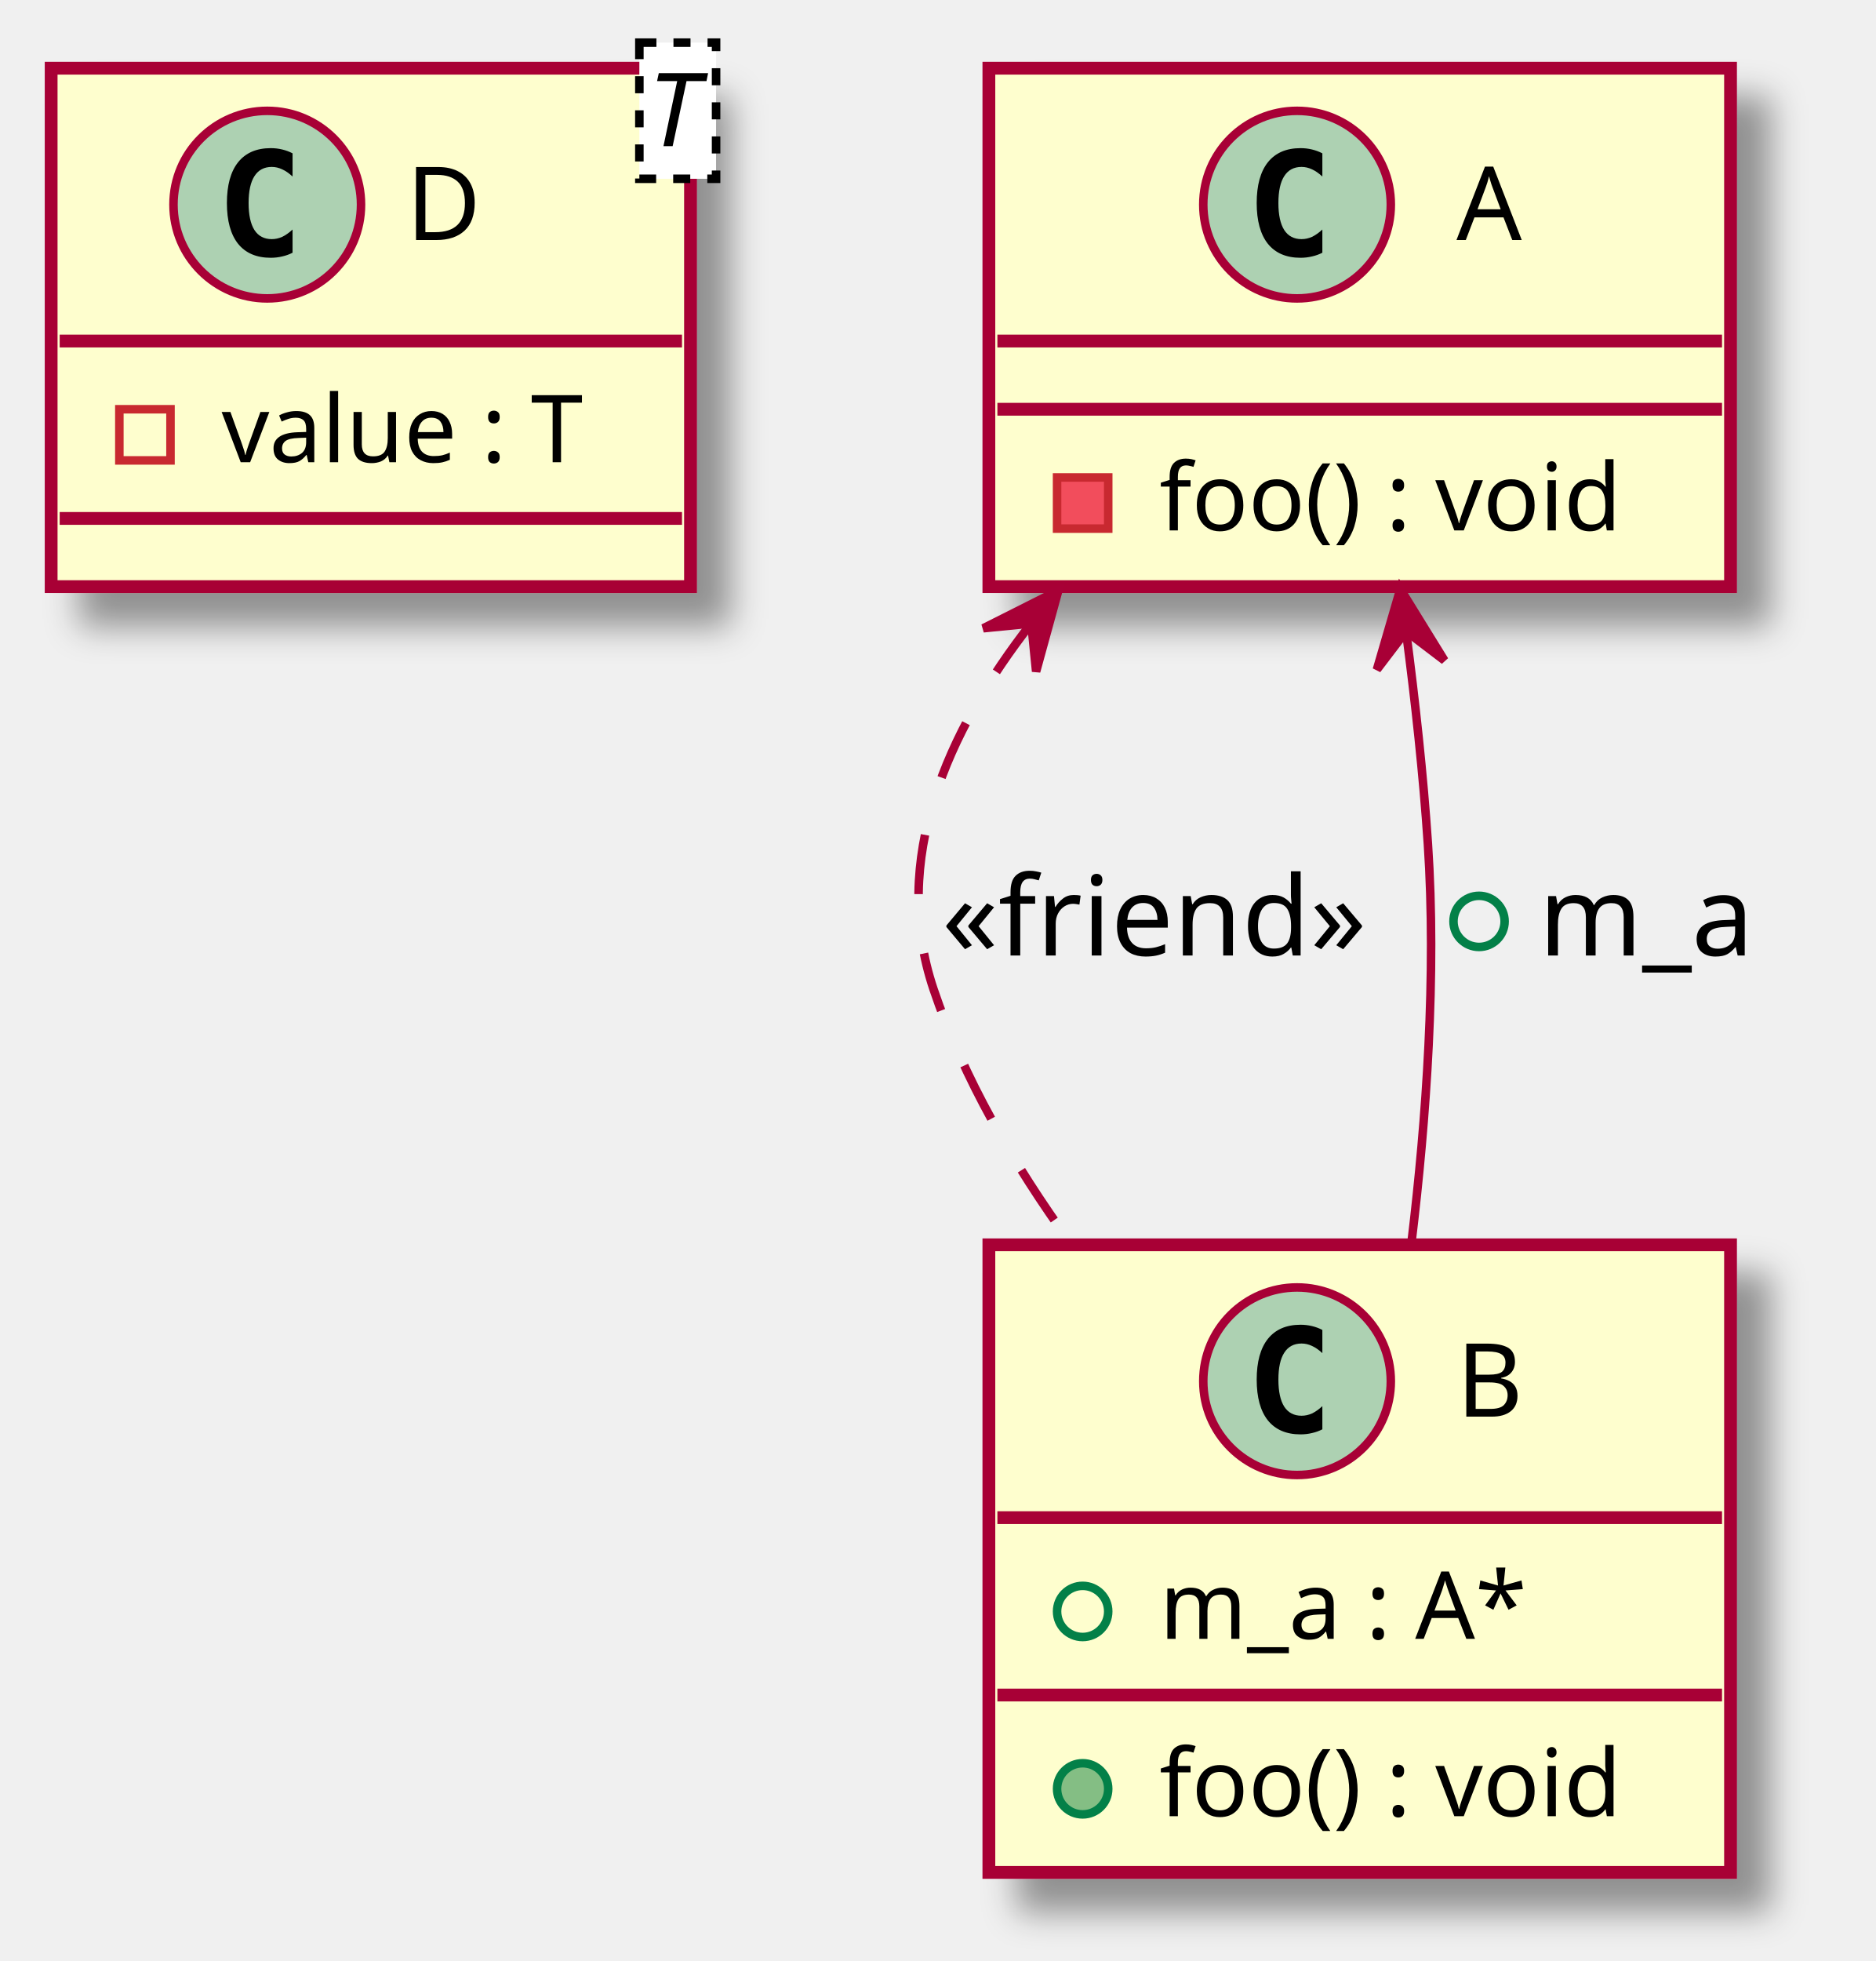
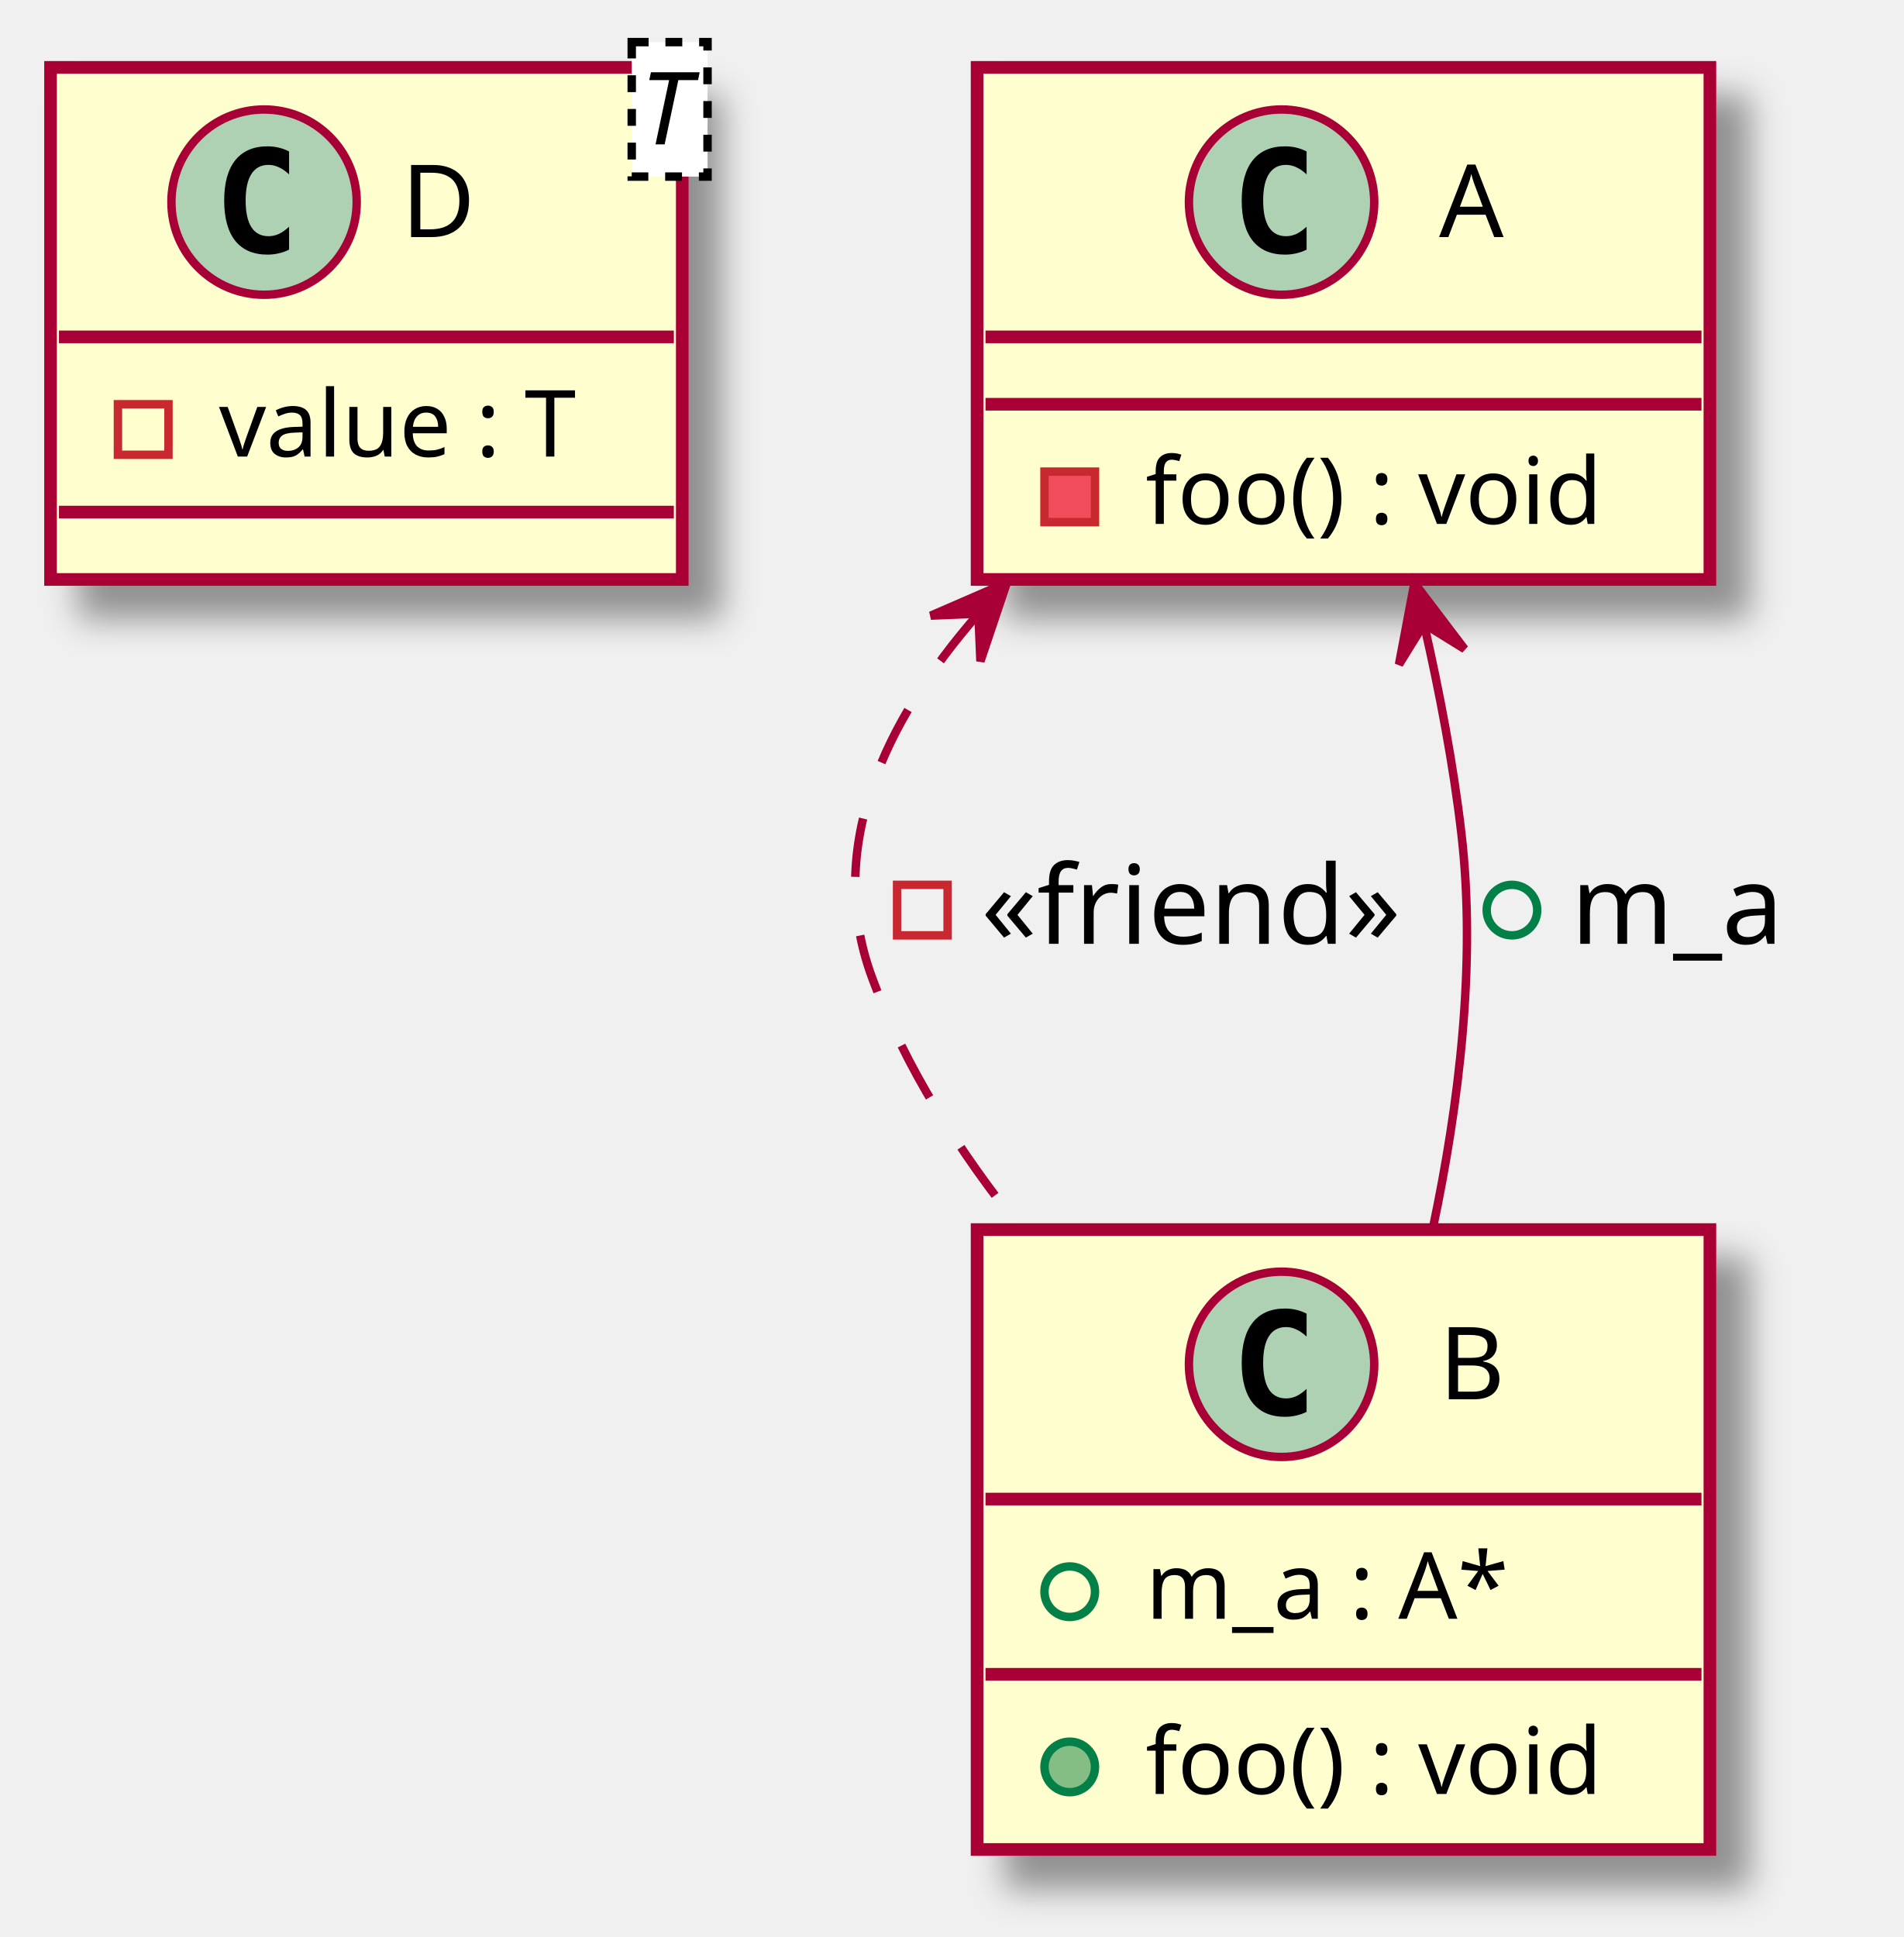
- <svg xmlns="http://www.w3.org/2000/svg" xmlns:xlink="http://www.w3.org/1999/xlink" contentScriptType="application/ecmascript" contentStyleType="text/css" height="230px" preserveAspectRatio="none" style="width:220px;height:230px;" version="1.1" viewBox="0 0 220 230" width="220px" zoomAndPan="magnify">
+ <svg xmlns="http://www.w3.org/2000/svg" xmlns:xlink="http://www.w3.org/1999/xlink" contentScriptType="application/ecmascript" contentStyleType="text/css" height="230px" preserveAspectRatio="none" style="width:226px;height:230px;" version="1.1" viewBox="0 0 226 230" width="226px" zoomAndPan="magnify">
  <defs>
-     <filter height="300%" id="fdx7l882jn7tf" width="300%" x="-1" y="-1">
+     <filter height="300%" id="f1oncnrx68rmh6" width="300%" x="-1" y="-1">
      <feGaussianBlur result="blurOut" stdDeviation="2.0" />
      <feColorMatrix in="blurOut" result="blurOut2" type="matrix" values="0 0 0 0 0 0 0 0 0 0 0 0 0 0 0 0 0 0 .4 0" />
      <feOffset dx="4.0" dy="4.0" in="blurOut2" result="blurOut3" />
      <feBlend in="SourceGraphic" in2="blurOut3" mode="normal" />
    </filter>
  </defs>
  <g>
-     <a href="https://github.com/bkryza/clang-uml/blob/1ff0aa762338cd9b28b7ef18f9a4d6f9f7f45a6b/tests/t00011/t00011.cc#L11" target="_top" title="D" xlink:actuate="onRequest" xlink:href="https://github.com/bkryza/clang-uml/blob/1ff0aa762338cd9b28b7ef18f9a4d6f9f7f45a6b/tests/t00011/t00011.cc#L11" xlink:show="new" xlink:title="D" xlink:type="simple">
-       <rect fill="#FEFECE" filter="url(#fdx7l882jn7tf)" height="60.805" id="C_0000000359" style="stroke: #A80036; stroke-width: 1.5;" width="75" x="6" y="8" />
+     <a href="https://github.com/bkryza/clang-uml/blob/0c6bf9feffa256c3e85ef6eec75b727987a5cf30/tests/t00011/t00011.cc#L11" target="_top" title="D" xlink:actuate="onRequest" xlink:href="https://github.com/bkryza/clang-uml/blob/0c6bf9feffa256c3e85ef6eec75b727987a5cf30/tests/t00011/t00011.cc#L11" xlink:show="new" xlink:title="D" xlink:type="simple">
+       <rect fill="#FEFECE" filter="url(#f1oncnrx68rmh6)" height="60.805" id="C_0000000359" style="stroke: #A80036; stroke-width: 1.5;" width="75" x="6" y="8" />
      <ellipse cx="31.35" cy="24" fill="#ADD1B2" rx="11" ry="11" style="stroke: #A80036; stroke-width: 1.0;" />
      <path d="M34.319,29.641 Q33.741,29.938 33.1,30.078 Q32.459,30.234 31.756,30.234 Q29.256,30.234 27.928,28.594 Q26.616,26.938 26.616,23.812 Q26.616,20.688 27.928,19.031 Q29.256,17.375 31.756,17.375 Q32.459,17.375 33.1,17.531 Q33.756,17.688 34.319,17.984 L34.319,20.703 Q33.694,20.125 33.1,19.859 Q32.506,19.578 31.881,19.578 Q30.538,19.578 29.85,20.656 Q29.163,21.719 29.163,23.812 Q29.163,25.906 29.85,26.984 Q30.538,28.047 31.881,28.047 Q32.506,28.047 33.1,27.781 Q33.694,27.5 34.319,26.922 L34.319,29.641 Z " />
      <text fill="#000000" font-family="sans-serif" font-size="12" lengthAdjust="spacingAndGlyphs" textLength="9" x="47.65" y="28.154">D</text>
      <rect fill="#FFFFFF" height="15.969" style="stroke: #000000; stroke-width: 1.0; stroke-dasharray: 2.0,2.0;" width="9" x="75" y="5" />
      <text fill="#000000" font-family="sans-serif" font-size="12" font-style="italic" lengthAdjust="spacingAndGlyphs" textLength="7" x="76" y="17.139">T</text>
      <line style="stroke: #A80036; stroke-width: 1.5;" x1="7" x2="80" y1="40" y2="40" />
    </a>
-     <a href="https://github.com/bkryza/clang-uml/blob/1ff0aa762338cd9b28b7ef18f9a4d6f9f7f45a6b/tests/t00011/t00011.cc#L12" target="_top" title="value" xlink:actuate="onRequest" xlink:href="https://github.com/bkryza/clang-uml/blob/1ff0aa762338cd9b28b7ef18f9a4d6f9f7f45a6b/tests/t00011/t00011.cc#L12" xlink:show="new" xlink:title="value" xlink:type="simple">
+     <a href="https://github.com/bkryza/clang-uml/blob/0c6bf9feffa256c3e85ef6eec75b727987a5cf30/tests/t00011/t00011.cc#L12" target="_top" title="value" xlink:actuate="onRequest" xlink:href="https://github.com/bkryza/clang-uml/blob/0c6bf9feffa256c3e85ef6eec75b727987a5cf30/tests/t00011/t00011.cc#L12" xlink:show="new" xlink:title="value" xlink:type="simple">
      <rect fill="#FEFECE" height="10" style="stroke: none; stroke-width: 1.0;" width="20" x="12" y="46" />
      <rect fill="none" height="6" style="stroke: #C82930; stroke-width: 1.0;" width="6" x="14" y="48" />
    </a>
-     <a href="https://github.com/bkryza/clang-uml/blob/1ff0aa762338cd9b28b7ef18f9a4d6f9f7f45a6b/tests/t00011/t00011.cc#L12" target="_top" title="value" xlink:actuate="onRequest" xlink:href="https://github.com/bkryza/clang-uml/blob/1ff0aa762338cd9b28b7ef18f9a4d6f9f7f45a6b/tests/t00011/t00011.cc#L12" xlink:show="new" xlink:title="value" xlink:type="simple">
+     <a href="https://github.com/bkryza/clang-uml/blob/0c6bf9feffa256c3e85ef6eec75b727987a5cf30/tests/t00011/t00011.cc#L12" target="_top" title="value" xlink:actuate="onRequest" xlink:href="https://github.com/bkryza/clang-uml/blob/0c6bf9feffa256c3e85ef6eec75b727987a5cf30/tests/t00011/t00011.cc#L12" xlink:show="new" xlink:title="value" xlink:type="simple">
      <text fill="#000000" font-family="sans-serif" font-size="11" lengthAdjust="spacingAndGlyphs" textLength="49" x="26" y="54.21">value : T</text>
    </a>
    <line style="stroke: #A80036; stroke-width: 1.5;" x1="7" x2="80" y1="60.805" y2="60.805" />
-     <a href="https://github.com/bkryza/clang-uml/blob/1ff0aa762338cd9b28b7ef18f9a4d6f9f7f45a6b/tests/t00011/t00011.cc#L15" target="_top" title="A" xlink:actuate="onRequest" xlink:href="https://github.com/bkryza/clang-uml/blob/1ff0aa762338cd9b28b7ef18f9a4d6f9f7f45a6b/tests/t00011/t00011.cc#L15" xlink:show="new" xlink:title="A" xlink:type="simple">
-       <rect fill="#FEFECE" filter="url(#fdx7l882jn7tf)" height="60.805" id="C_0000000363" style="stroke: #A80036; stroke-width: 1.5;" width="87" x="116" y="8" />
+     <a href="https://github.com/bkryza/clang-uml/blob/0c6bf9feffa256c3e85ef6eec75b727987a5cf30/tests/t00011/t00011.cc#L15" target="_top" title="A" xlink:actuate="onRequest" xlink:href="https://github.com/bkryza/clang-uml/blob/0c6bf9feffa256c3e85ef6eec75b727987a5cf30/tests/t00011/t00011.cc#L15" xlink:show="new" xlink:title="A" xlink:type="simple">
+       <rect fill="#FEFECE" filter="url(#f1oncnrx68rmh6)" height="60.805" id="C_0000000363" style="stroke: #A80036; stroke-width: 1.5;" width="87" x="116" y="8" />
      <ellipse cx="152.15" cy="24" fill="#ADD1B2" rx="11" ry="11" style="stroke: #A80036; stroke-width: 1.0;" />
      <path d="M155.119,29.641 Q154.541,29.938 153.9,30.078 Q153.259,30.234 152.556,30.234 Q150.056,30.234 148.728,28.594 Q147.416,26.938 147.416,23.812 Q147.416,20.688 148.728,19.031 Q150.056,17.375 152.556,17.375 Q153.259,17.375 153.9,17.531 Q154.556,17.688 155.119,17.984 L155.119,20.703 Q154.494,20.125 153.9,19.859 Q153.306,19.578 152.681,19.578 Q151.338,19.578 150.65,20.656 Q149.963,21.719 149.963,23.812 Q149.963,25.906 150.65,26.984 Q151.338,28.047 152.681,28.047 Q153.306,28.047 153.9,27.781 Q154.494,27.5 155.119,26.922 L155.119,29.641 Z " />
      <text fill="#000000" font-family="sans-serif" font-size="12" lengthAdjust="spacingAndGlyphs" textLength="8" x="170.85" y="28.154">A</text>
      <line style="stroke: #A80036; stroke-width: 1.5;" x1="117" x2="202" y1="40" y2="40" />
      <line style="stroke: #A80036; stroke-width: 1.5;" x1="117" x2="202" y1="48" y2="48" />
    </a>
-     <a href="https://github.com/bkryza/clang-uml/blob/1ff0aa762338cd9b28b7ef18f9a4d6f9f7f45a6b/tests/t00011/t00011.cc#L17" target="_top" title="foo" xlink:actuate="onRequest" xlink:href="https://github.com/bkryza/clang-uml/blob/1ff0aa762338cd9b28b7ef18f9a4d6f9f7f45a6b/tests/t00011/t00011.cc#L17" xlink:show="new" xlink:title="foo" xlink:type="simple">
+     <a href="https://github.com/bkryza/clang-uml/blob/0c6bf9feffa256c3e85ef6eec75b727987a5cf30/tests/t00011/t00011.cc#L17" target="_top" title="foo" xlink:actuate="onRequest" xlink:href="https://github.com/bkryza/clang-uml/blob/0c6bf9feffa256c3e85ef6eec75b727987a5cf30/tests/t00011/t00011.cc#L17" xlink:show="new" xlink:title="foo" xlink:type="simple">
      <rect fill="#FEFECE" height="10" style="stroke: none; stroke-width: 1.0;" width="20" x="122" y="54" />
      <rect fill="#F24D5C" height="6" style="stroke: #C82930; stroke-width: 1.0;" width="6" x="124" y="56" />
    </a>
-     <a href="https://github.com/bkryza/clang-uml/blob/1ff0aa762338cd9b28b7ef18f9a4d6f9f7f45a6b/tests/t00011/t00011.cc#L17" target="_top" title="foo" xlink:actuate="onRequest" xlink:href="https://github.com/bkryza/clang-uml/blob/1ff0aa762338cd9b28b7ef18f9a4d6f9f7f45a6b/tests/t00011/t00011.cc#L17" xlink:show="new" xlink:title="foo" xlink:type="simple">
+     <a href="https://github.com/bkryza/clang-uml/blob/0c6bf9feffa256c3e85ef6eec75b727987a5cf30/tests/t00011/t00011.cc#L17" target="_top" title="foo" xlink:actuate="onRequest" xlink:href="https://github.com/bkryza/clang-uml/blob/0c6bf9feffa256c3e85ef6eec75b727987a5cf30/tests/t00011/t00011.cc#L17" xlink:show="new" xlink:title="foo" xlink:type="simple">
      <text fill="#000000" font-family="sans-serif" font-size="11" lengthAdjust="spacingAndGlyphs" textLength="61" x="136" y="62.21">foo() : void</text>
    </a>
-     <a href="https://github.com/bkryza/clang-uml/blob/1ff0aa762338cd9b28b7ef18f9a4d6f9f7f45a6b/tests/t00011/t00011.cc#L27" target="_top" title="B" xlink:actuate="onRequest" xlink:href="https://github.com/bkryza/clang-uml/blob/1ff0aa762338cd9b28b7ef18f9a4d6f9f7f45a6b/tests/t00011/t00011.cc#L27" xlink:show="new" xlink:title="B" xlink:type="simple">
-       <rect fill="#FEFECE" filter="url(#fdx7l882jn7tf)" height="73.609" id="C_0000000369" style="stroke: #A80036; stroke-width: 1.5;" width="87" x="116" y="146" />
+     <a href="https://github.com/bkryza/clang-uml/blob/0c6bf9feffa256c3e85ef6eec75b727987a5cf30/tests/t00011/t00011.cc#L27" target="_top" title="B" xlink:actuate="onRequest" xlink:href="https://github.com/bkryza/clang-uml/blob/0c6bf9feffa256c3e85ef6eec75b727987a5cf30/tests/t00011/t00011.cc#L27" xlink:show="new" xlink:title="B" xlink:type="simple">
+       <rect fill="#FEFECE" filter="url(#f1oncnrx68rmh6)" height="73.609" id="C_0000000369" style="stroke: #A80036; stroke-width: 1.5;" width="87" x="116" y="146" />
      <ellipse cx="152.15" cy="162" fill="#ADD1B2" rx="11" ry="11" style="stroke: #A80036; stroke-width: 1.0;" />
      <path d="M155.119,167.641 Q154.541,167.938 153.9,168.078 Q153.259,168.234 152.556,168.234 Q150.056,168.234 148.728,166.594 Q147.416,164.938 147.416,161.812 Q147.416,158.688 148.728,157.031 Q150.056,155.375 152.556,155.375 Q153.259,155.375 153.9,155.531 Q154.556,155.688 155.119,155.984 L155.119,158.703 Q154.494,158.125 153.9,157.859 Q153.306,157.578 152.681,157.578 Q151.338,157.578 150.65,158.656 Q149.963,159.719 149.963,161.812 Q149.963,163.906 150.65,164.984 Q151.338,166.047 152.681,166.047 Q153.306,166.047 153.9,165.781 Q154.494,165.5 155.119,164.922 L155.119,167.641 Z " />
      <text fill="#000000" font-family="sans-serif" font-size="12" lengthAdjust="spacingAndGlyphs" textLength="8" x="170.85" y="166.154">B</text>
      <line style="stroke: #A80036; stroke-width: 1.5;" x1="117" x2="202" y1="178" y2="178" />
    </a>
-     <a href="https://github.com/bkryza/clang-uml/blob/1ff0aa762338cd9b28b7ef18f9a4d6f9f7f45a6b/tests/t00011/t00011.cc#L30" target="_top" title="m_a" xlink:actuate="onRequest" xlink:href="https://github.com/bkryza/clang-uml/blob/1ff0aa762338cd9b28b7ef18f9a4d6f9f7f45a6b/tests/t00011/t00011.cc#L30" xlink:show="new" xlink:title="m_a" xlink:type="simple">
+     <a href="https://github.com/bkryza/clang-uml/blob/0c6bf9feffa256c3e85ef6eec75b727987a5cf30/tests/t00011/t00011.cc#L30" target="_top" title="m_a" xlink:actuate="onRequest" xlink:href="https://github.com/bkryza/clang-uml/blob/0c6bf9feffa256c3e85ef6eec75b727987a5cf30/tests/t00011/t00011.cc#L30" xlink:show="new" xlink:title="m_a" xlink:type="simple">
      <rect fill="#FEFECE" height="10" style="stroke: none; stroke-width: 1.0;" width="20" x="122" y="184" />
      <ellipse cx="127" cy="189" fill="none" rx="3" ry="3" style="stroke: #038048; stroke-width: 1.0;" />
    </a>
-     <a href="https://github.com/bkryza/clang-uml/blob/1ff0aa762338cd9b28b7ef18f9a4d6f9f7f45a6b/tests/t00011/t00011.cc#L30" target="_top" title="m_a" xlink:actuate="onRequest" xlink:href="https://github.com/bkryza/clang-uml/blob/1ff0aa762338cd9b28b7ef18f9a4d6f9f7f45a6b/tests/t00011/t00011.cc#L30" xlink:show="new" xlink:title="m_a" xlink:type="simple">
+     <a href="https://github.com/bkryza/clang-uml/blob/0c6bf9feffa256c3e85ef6eec75b727987a5cf30/tests/t00011/t00011.cc#L30" target="_top" title="m_a" xlink:actuate="onRequest" xlink:href="https://github.com/bkryza/clang-uml/blob/0c6bf9feffa256c3e85ef6eec75b727987a5cf30/tests/t00011/t00011.cc#L30" xlink:show="new" xlink:title="m_a" xlink:type="simple">
      <text fill="#000000" font-family="sans-serif" font-size="11" lengthAdjust="spacingAndGlyphs" textLength="49" x="136" y="192.21">m_a : A*</text>
    </a>
    <line style="stroke: #A80036; stroke-width: 1.5;" x1="117" x2="202" y1="198.805" y2="198.805" />
-     <a href="https://github.com/bkryza/clang-uml/blob/1ff0aa762338cd9b28b7ef18f9a4d6f9f7f45a6b/tests/t00011/t00011.cc#L29" target="_top" title="foo" xlink:actuate="onRequest" xlink:href="https://github.com/bkryza/clang-uml/blob/1ff0aa762338cd9b28b7ef18f9a4d6f9f7f45a6b/tests/t00011/t00011.cc#L29" xlink:show="new" xlink:title="foo" xlink:type="simple">
+     <a href="https://github.com/bkryza/clang-uml/blob/0c6bf9feffa256c3e85ef6eec75b727987a5cf30/tests/t00011/t00011.cc#L29" target="_top" title="foo" xlink:actuate="onRequest" xlink:href="https://github.com/bkryza/clang-uml/blob/0c6bf9feffa256c3e85ef6eec75b727987a5cf30/tests/t00011/t00011.cc#L29" xlink:show="new" xlink:title="foo" xlink:type="simple">
      <rect fill="#FEFECE" height="10" style="stroke: none; stroke-width: 1.0;" width="20" x="122" y="204.805" />
      <ellipse cx="127" cy="209.805" fill="#84BE84" rx="3" ry="3" style="stroke: #038048; stroke-width: 1.0;" />
    </a>
-     <a href="https://github.com/bkryza/clang-uml/blob/1ff0aa762338cd9b28b7ef18f9a4d6f9f7f45a6b/tests/t00011/t00011.cc#L29" target="_top" title="foo" xlink:actuate="onRequest" xlink:href="https://github.com/bkryza/clang-uml/blob/1ff0aa762338cd9b28b7ef18f9a4d6f9f7f45a6b/tests/t00011/t00011.cc#L29" xlink:show="new" xlink:title="foo" xlink:type="simple">
+     <a href="https://github.com/bkryza/clang-uml/blob/0c6bf9feffa256c3e85ef6eec75b727987a5cf30/tests/t00011/t00011.cc#L29" target="_top" title="foo" xlink:actuate="onRequest" xlink:href="https://github.com/bkryza/clang-uml/blob/0c6bf9feffa256c3e85ef6eec75b727987a5cf30/tests/t00011/t00011.cc#L29" xlink:show="new" xlink:title="foo" xlink:type="simple">
      <text fill="#000000" font-family="sans-serif" font-size="11" lengthAdjust="spacingAndGlyphs" textLength="61" x="136" y="213.015">foo() : void</text>
    </a>
-     <path d="M120.97,73.12 C111.05,85.82 104.42,100.87 109.5,116 C113.03,126.49 118.95,136.64 125.52,145.71 " fill="none" id="C_0000000363&lt;-C_0000000369" style="stroke: #A80036; stroke-width: 1.0; stroke-dasharray: 7.0,7.0;" />
-     <polygon fill="#A80036" points="124.15,69.26,115.352,73.687,120.981,73.128,121.541,78.757,124.15,69.26" style="stroke: #A80036; stroke-width: 1.0;" />
-     <text fill="#000000" font-family="sans-serif" font-size="13" lengthAdjust="spacingAndGlyphs" textLength="52" x="110.5" y="112.067">«friend»</text>
-     <path d="M165.58,145.68 C167.33,131.17 168.52,114.31 167.5,99 C166.96,90.9 166.01,82.23 164.94,74.08 " fill="none" id="C_0000000369-&gt;C_0000000363" style="stroke: #A80036; stroke-width: 1.0;" />
-     <polygon fill="#A80036" points="164.27,69.08,161.514,78.535,164.941,74.035,169.442,77.462,164.27,69.08" style="stroke: #A80036; stroke-width: 1.0;" />
-     <ellipse cx="173.5" cy="108.066" fill="none" rx="3" ry="3" style="stroke: #038048; stroke-width: 1.0;" />
-     <text fill="#000000" font-family="sans-serif" font-size="13" lengthAdjust="spacingAndGlyphs" textLength="28" x="180.5" y="112.067">m_a</text>
+     <path d="M116.04,73.01 C105.09,85.59 97.85,100.6 103.5,116 C107.44,126.72 113.97,136.89 121.21,145.9 " fill="none" id="C_0000000363&lt;-C_0000000369" style="stroke: #A80036; stroke-width: 1.0; stroke-dasharray: 7.0,7.0;" />
+     <polygon fill="#A80036" points="119.54,69.18,110.506,73.102,116.157,72.862,116.397,78.514,119.54,69.18" style="stroke: #A80036; stroke-width: 1.0;" />
+     <rect fill="none" height="6" style="stroke: #C82930; stroke-width: 1.0;" width="6" x="106.5" y="105.066" />
+     <text fill="#000000" font-family="sans-serif" font-size="13" lengthAdjust="spacingAndGlyphs" textLength="52" x="116.5" y="112.067">«friend»</text>
+     <path d="M170.13,145.75 C173.19,131.26 175.29,114.39 173.5,99 C172.56,90.88 170.92,82.26 169.08,74.18 " fill="none" id="C_0000000369-&gt;C_0000000363" style="stroke: #A80036; stroke-width: 1.0;" />
+     <polygon fill="#A80036" points="167.92,69.22,166.088,78.897,169.065,74.087,173.875,77.065,167.92,69.22" style="stroke: #A80036; stroke-width: 1.0;" />
+     <ellipse cx="179.5" cy="108.066" fill="none" rx="3" ry="3" style="stroke: #038048; stroke-width: 1.0;" />
+     <text fill="#000000" font-family="sans-serif" font-size="13" lengthAdjust="spacingAndGlyphs" textLength="28" x="186.5" y="112.067">m_a</text>
  </g>
</svg>
